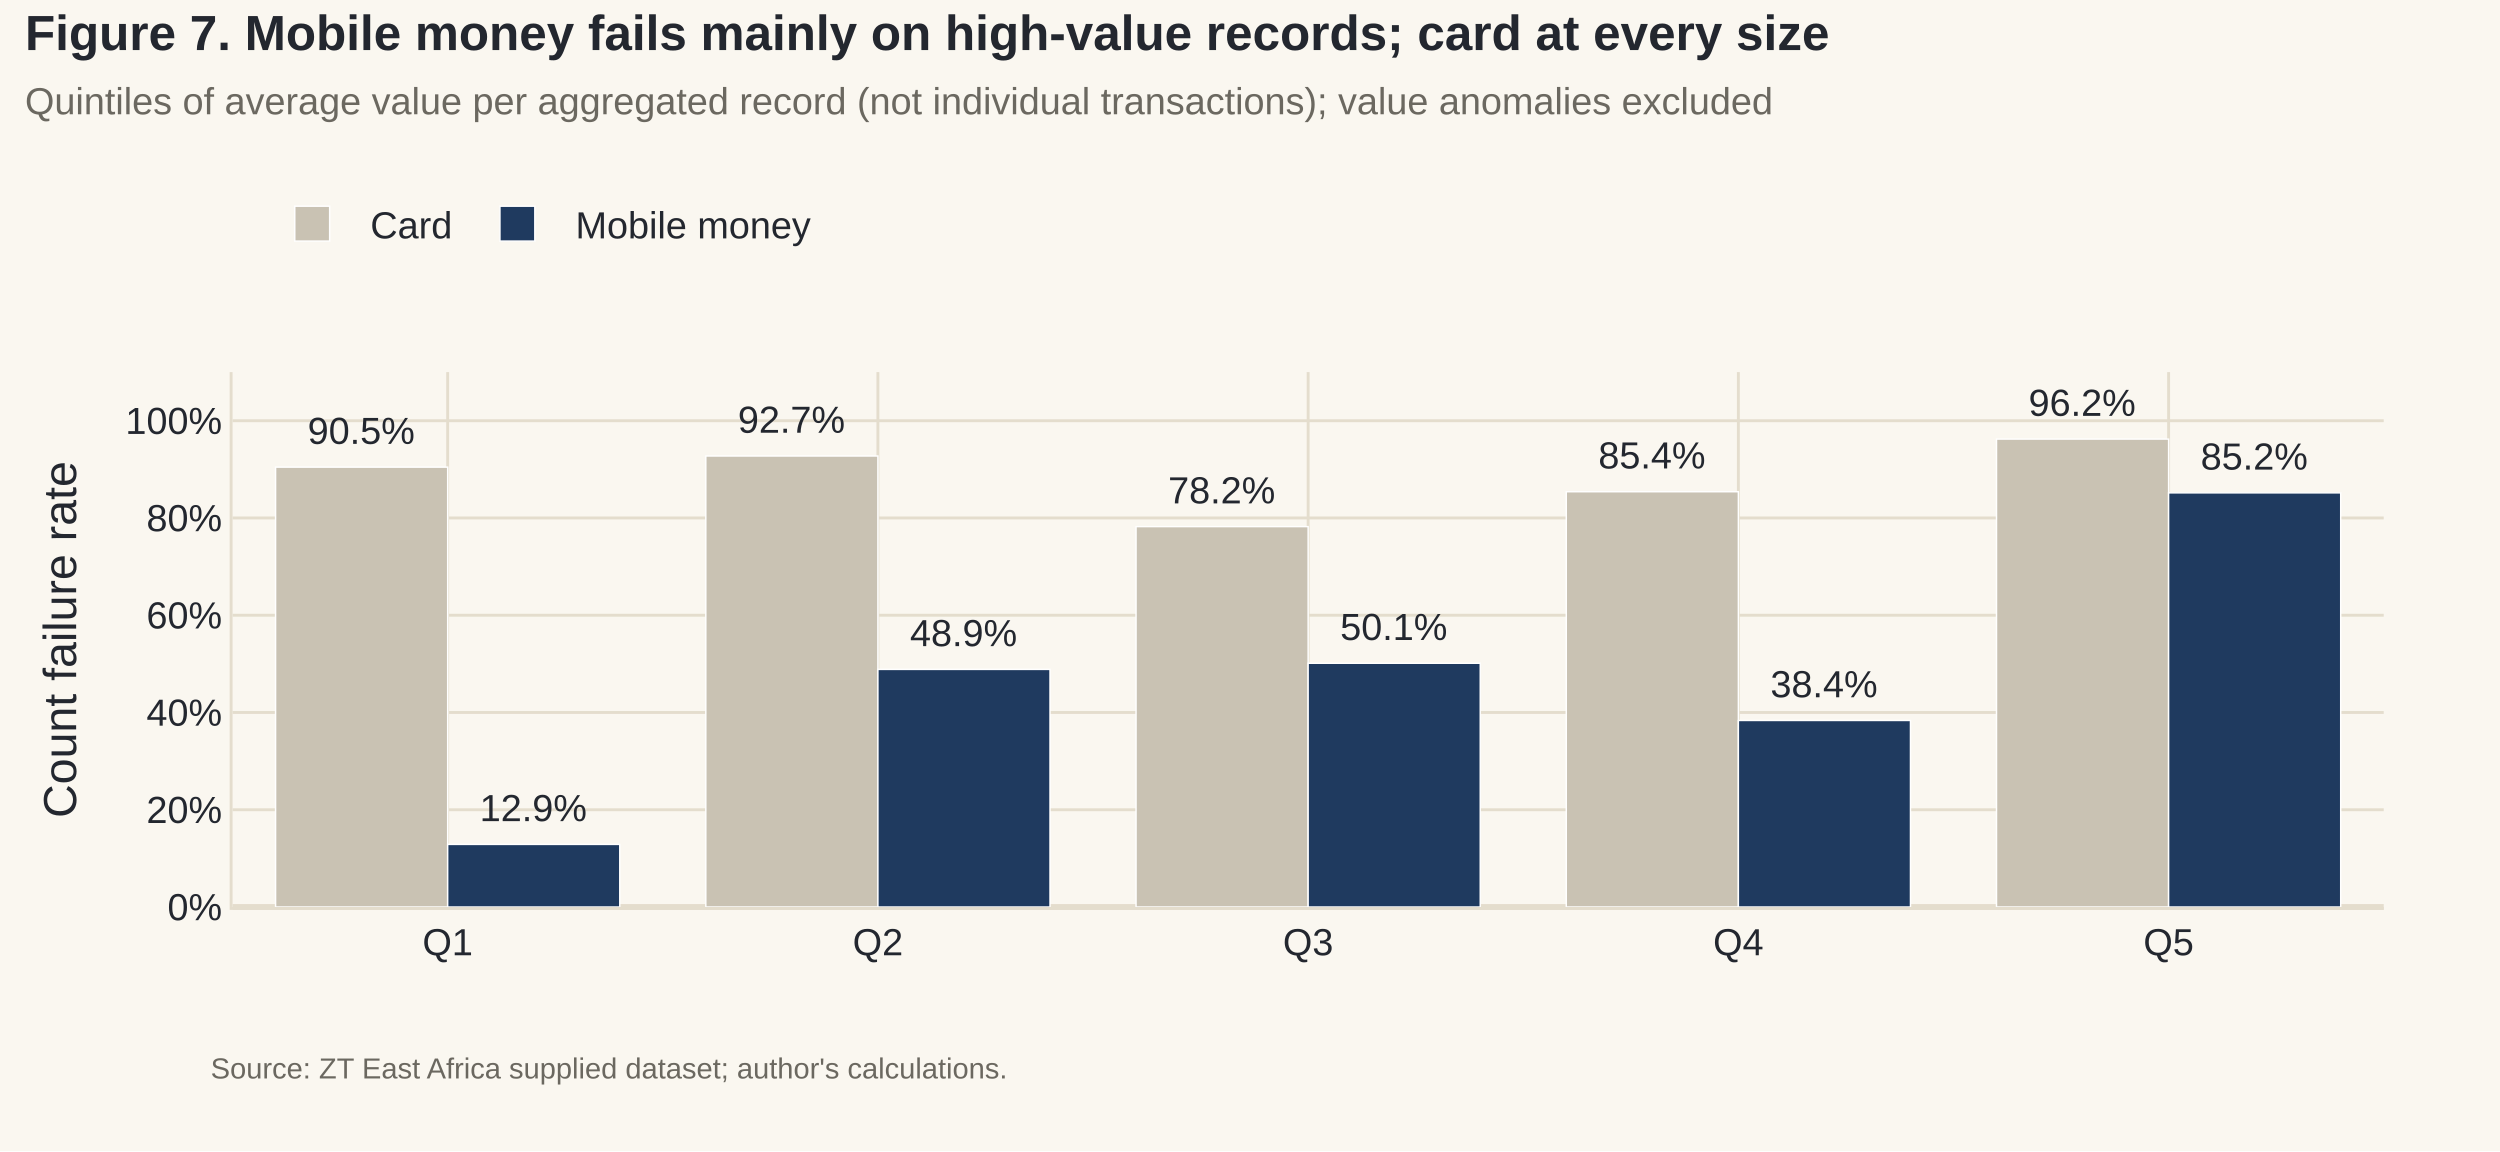
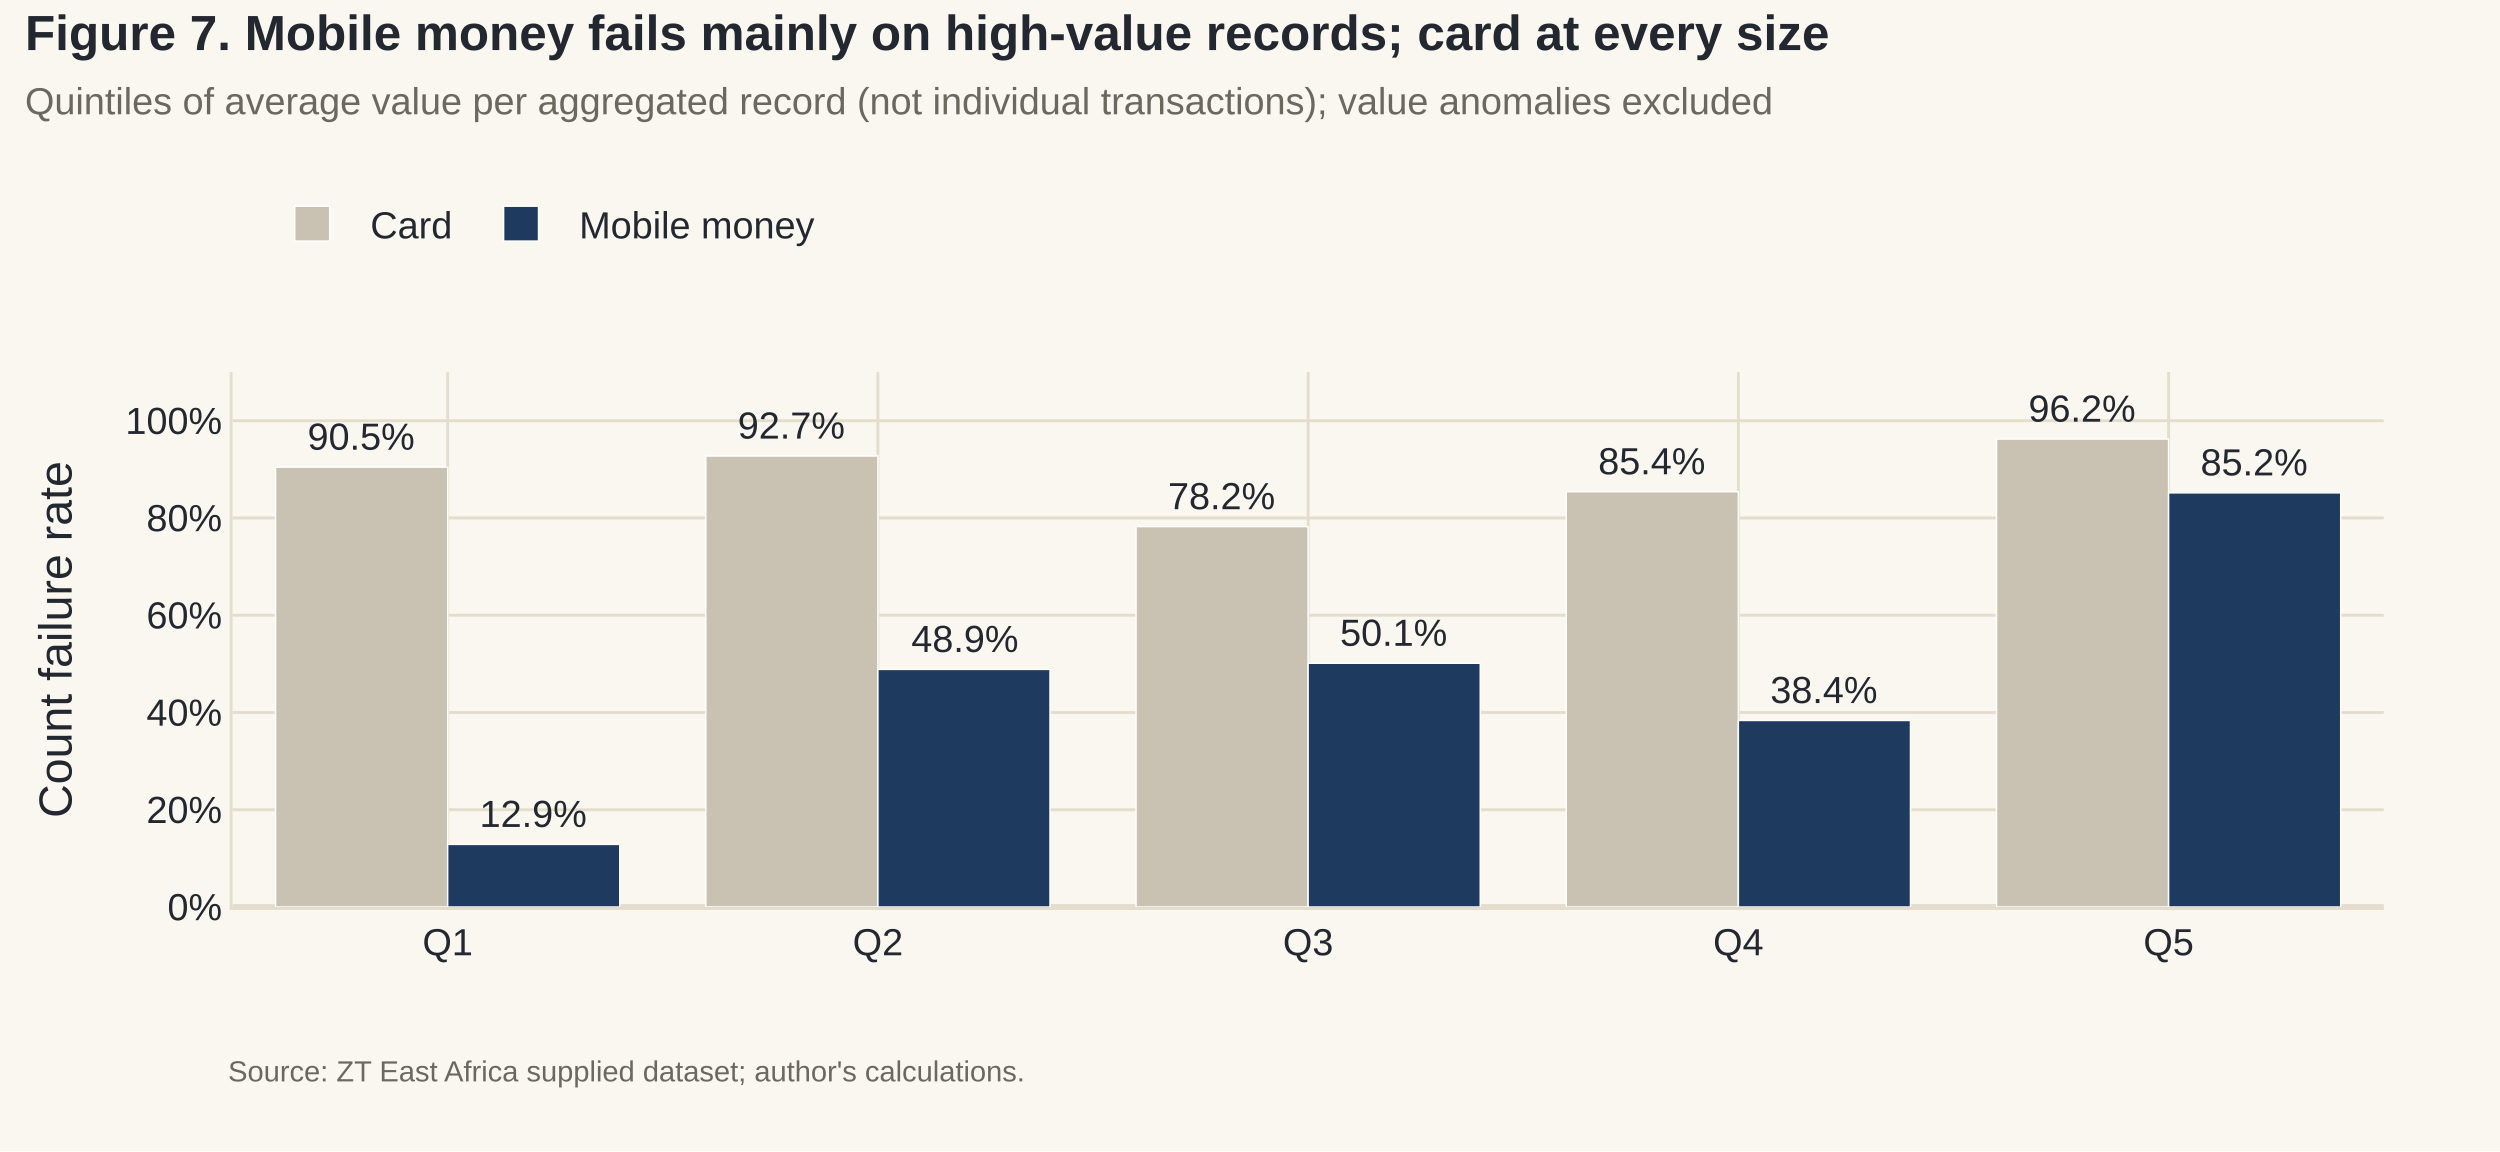
<svg xmlns="http://www.w3.org/2000/svg" class="main-svg" width="860" height="396" style="" viewBox="0 0 860 396">
  <rect x="0" y="0" width="860" height="396" style="fill: rgb(250, 247, 240); fill-opacity: 1;" />
-   <defs id="defs-480f1f">
+   <defs id="defs-a032b3">
    <g class="clips">
-       <clipPath id="clip480f1fxyplot" class="plotclip">
+       <clipPath id="clipa032b3xyplot" class="plotclip">
        <rect width="740" height="184" />
      </clipPath>
-       <clipPath class="axesclip" id="clip480f1fx">
+       <clipPath class="axesclip" id="clipa032b3x">
        <rect x="80" y="0" width="740" height="396" />
      </clipPath>
-       <clipPath class="axesclip" id="clip480f1fy">
+       <clipPath class="axesclip" id="clipa032b3y">
        <rect x="0" y="128" width="860" height="184" />
      </clipPath>
-       <clipPath class="axesclip" id="clip480f1fxy">
+       <clipPath class="axesclip" id="clipa032b3xy">
        <rect x="80" y="128" width="740" height="184" />
      </clipPath>
    </g>
    <g class="gradients" />
    <g class="patterns" />
  </defs>
  <g class="bglayer" />
  <g class="layer-below">
    <g class="imagelayer" />
    <g class="shapelayer" />
  </g>
  <g class="cartesianlayer">
    <g class="subplot xy">
      <g class="layer-subplot">
        <g class="shapelayer" />
        <g class="imagelayer" />
      </g>
      <g class="minor-gridlayer">
        <g class="x" />
        <g class="y" />
      </g>
      <g class="gridlayer">
        <g class="x">
          <path class="xgrid crisp" transform="translate(154,0)" d="M0,128v184" style="stroke: rgb(228, 221, 205); stroke-opacity: 1; stroke-width: 1px;" />
          <path class="xgrid crisp" transform="translate(302,0)" d="M0,128v184" style="stroke: rgb(228, 221, 205); stroke-opacity: 1; stroke-width: 1px;" />
          <path class="xgrid crisp" transform="translate(450,0)" d="M0,128v184" style="stroke: rgb(228, 221, 205); stroke-opacity: 1; stroke-width: 1px;" />
          <path class="xgrid crisp" transform="translate(598,0)" d="M0,128v184" style="stroke: rgb(228, 221, 205); stroke-opacity: 1; stroke-width: 1px;" />
          <path class="xgrid crisp" transform="translate(746,0)" d="M0,128v184" style="stroke: rgb(228, 221, 205); stroke-opacity: 1; stroke-width: 1px;" />
        </g>
        <g class="y">
          <path class="ygrid crisp" transform="translate(0,278.55)" d="M80,0h740" style="stroke: rgb(228, 221, 205); stroke-opacity: 1; stroke-width: 1px;" />
          <path class="ygrid crisp" transform="translate(0,245.09)" d="M80,0h740" style="stroke: rgb(228, 221, 205); stroke-opacity: 1; stroke-width: 1px;" />
          <path class="ygrid crisp" transform="translate(0,211.64)" d="M80,0h740" style="stroke: rgb(228, 221, 205); stroke-opacity: 1; stroke-width: 1px;" />
          <path class="ygrid crisp" transform="translate(0,178.18)" d="M80,0h740" style="stroke: rgb(228, 221, 205); stroke-opacity: 1; stroke-width: 1px;" />
          <path class="ygrid crisp" transform="translate(0,144.73)" d="M80,0h740" style="stroke: rgb(228, 221, 205); stroke-opacity: 1; stroke-width: 1px;" />
        </g>
      </g>
      <g class="zerolinelayer">
        <path class="yzl zl crisp" transform="translate(0,312)" d="M80,0h740" style="stroke: rgb(228, 221, 205); stroke-opacity: 1; stroke-width: 2px;" />
      </g>
      <g class="layer-between">
        <g class="shapelayer" />
        <g class="imagelayer" />
      </g>
      <path class="xlines-below" />
      <path class="ylines-below" />
      <g class="overlines-below" />
      <g class="xaxislayer-below" />
      <g class="yaxislayer-below" />
      <g class="overaxes-below" />
      <g class="overplot">
-         <g class="xy" transform="translate(80,128)" clip-path="url(#clip480f1fxyplot)">
+         <g class="xy" transform="translate(80,128)" clip-path="url(#clipa032b3xyplot)">
          <g class="barlayer mlayer">
            <g class="trace bars" style="opacity: 1;">
              <g class="points">
                <g class="point">
                  <path d="M14.8,184V32.7H74V184Z" style="vector-effect: none; opacity: 1; stroke-width: 0.5px; fill: rgb(201, 194, 179); fill-opacity: 1; stroke: rgb(255, 255, 255); stroke-opacity: 1;" />
-                   <text class="bartext bartext-outside" text-anchor="middle" data-notex="1" x="0" y="0" style="font-family: &quot;Source Sans 3&quot;, &quot;Source Sans Pro&quot;, &quot;Segoe UI&quot;, Arial, sans-serif; font-size: 13px; fill: rgb(35, 39, 47); fill-opacity: 1; white-space: pre;" transform="translate(44.26182,24.7)">90.5%</text>
+                   <text class="bartext bartext-outside" text-anchor="middle" data-notex="1" x="0" y="0" style="font-family: &quot;Source Sans 3&quot;, &quot;Source Sans Pro&quot;, &quot;Segoe UI&quot;, Arial, sans-serif; font-size: 13px; fill: rgb(35, 39, 47); fill-opacity: 1; white-space: pre;" transform="translate(44.22129,26.7)">90.5%</text>
                </g>
                <g class="point">
                  <path d="M162.8,184V28.87H222V184Z" style="vector-effect: none; opacity: 1; stroke-width: 0.5px; fill: rgb(201, 194, 179); fill-opacity: 1; stroke: rgb(255, 255, 255); stroke-opacity: 1;" />
-                   <text class="bartext bartext-outside" text-anchor="middle" data-notex="1" x="0" y="0" style="font-family: &quot;Source Sans 3&quot;, &quot;Source Sans Pro&quot;, &quot;Segoe UI&quot;, Arial, sans-serif; font-size: 13px; fill: rgb(35, 39, 47); fill-opacity: 1; white-space: pre;" transform="translate(192.2618,20.87)">92.7%</text>
+                   <text class="bartext bartext-outside" text-anchor="middle" data-notex="1" x="0" y="0" style="font-family: &quot;Source Sans 3&quot;, &quot;Source Sans Pro&quot;, &quot;Segoe UI&quot;, Arial, sans-serif; font-size: 13px; fill: rgb(35, 39, 47); fill-opacity: 1; white-space: pre;" transform="translate(192.2213,22.87)">92.7%</text>
                </g>
                <g class="point">
                  <path d="M310.8,184V53.16H370V184Z" style="vector-effect: none; opacity: 1; stroke-width: 0.5px; fill: rgb(201, 194, 179); fill-opacity: 1; stroke: rgb(255, 255, 255); stroke-opacity: 1;" />
-                   <text class="bartext bartext-outside" text-anchor="middle" data-notex="1" x="0" y="0" style="font-family: &quot;Source Sans 3&quot;, &quot;Source Sans Pro&quot;, &quot;Segoe UI&quot;, Arial, sans-serif; font-size: 13px; fill: rgb(35, 39, 47); fill-opacity: 1; white-space: pre;" transform="translate(340.2618,45.16)">78.2%</text>
+                   <text class="bartext bartext-outside" text-anchor="middle" data-notex="1" x="0" y="0" style="font-family: &quot;Source Sans 3&quot;, &quot;Source Sans Pro&quot;, &quot;Segoe UI&quot;, Arial, sans-serif; font-size: 13px; fill: rgb(35, 39, 47); fill-opacity: 1; white-space: pre;" transform="translate(340.2213,47.16)">78.2%</text>
                </g>
                <g class="point">
                  <path d="M458.8,184V41.15H518V184Z" style="vector-effect: none; opacity: 1; stroke-width: 0.5px; fill: rgb(201, 194, 179); fill-opacity: 1; stroke: rgb(255, 255, 255); stroke-opacity: 1;" />
-                   <text class="bartext bartext-outside" text-anchor="middle" data-notex="1" x="0" y="0" style="font-family: &quot;Source Sans 3&quot;, &quot;Source Sans Pro&quot;, &quot;Segoe UI&quot;, Arial, sans-serif; font-size: 13px; fill: rgb(35, 39, 47); fill-opacity: 1; white-space: pre;" transform="translate(488.2618,33.15)">85.4%</text>
+                   <text class="bartext bartext-outside" text-anchor="middle" data-notex="1" x="0" y="0" style="font-family: &quot;Source Sans 3&quot;, &quot;Source Sans Pro&quot;, &quot;Segoe UI&quot;, Arial, sans-serif; font-size: 13px; fill: rgb(35, 39, 47); fill-opacity: 1; white-space: pre;" transform="translate(488.2213,35.15)">85.4%</text>
                </g>
                <g class="point">
                  <path d="M606.8,184V23.05H666V184Z" style="vector-effect: none; opacity: 1; stroke-width: 0.5px; fill: rgb(201, 194, 179); fill-opacity: 1; stroke: rgb(255, 255, 255); stroke-opacity: 1;" />
-                   <text class="bartext bartext-outside" text-anchor="middle" data-notex="1" x="0" y="0" style="font-family: &quot;Source Sans 3&quot;, &quot;Source Sans Pro&quot;, &quot;Segoe UI&quot;, Arial, sans-serif; font-size: 13px; fill: rgb(35, 39, 47); fill-opacity: 1; white-space: pre;" transform="translate(636.2618,15.05)">96.2%</text>
+                   <text class="bartext bartext-outside" text-anchor="middle" data-notex="1" x="0" y="0" style="font-family: &quot;Source Sans 3&quot;, &quot;Source Sans Pro&quot;, &quot;Segoe UI&quot;, Arial, sans-serif; font-size: 13px; fill: rgb(35, 39, 47); fill-opacity: 1; white-space: pre;" transform="translate(636.2213,17.05)">96.2%</text>
                </g>
              </g>
            </g>
            <g class="trace bars" style="opacity: 1;">
              <g class="points">
                <g class="point">
                  <path d="M74,184V162.47H133.2V184Z" style="vector-effect: none; opacity: 1; stroke-width: 0.5px; fill: rgb(31, 58, 95); fill-opacity: 1; stroke: rgb(255, 255, 255); stroke-opacity: 1;" />
-                   <text class="bartext bartext-outside" text-anchor="middle" data-notex="1" x="0" y="0" style="font-family: &quot;Source Sans 3&quot;, &quot;Source Sans Pro&quot;, &quot;Segoe UI&quot;, Arial, sans-serif; font-size: 13px; fill: rgb(35, 39, 47); fill-opacity: 1; white-space: pre;" transform="translate(103.4618,154.47)">12.9%</text>
+                   <text class="bartext bartext-outside" text-anchor="middle" data-notex="1" x="0" y="0" style="font-family: &quot;Source Sans 3&quot;, &quot;Source Sans Pro&quot;, &quot;Segoe UI&quot;, Arial, sans-serif; font-size: 13px; fill: rgb(35, 39, 47); fill-opacity: 1; white-space: pre;" transform="translate(103.4213,156.47)">12.9%</text>
                </g>
                <g class="point">
                  <path d="M222,184V102.28H281.2V184Z" style="vector-effect: none; opacity: 1; stroke-width: 0.5px; fill: rgb(31, 58, 95); fill-opacity: 1; stroke: rgb(255, 255, 255); stroke-opacity: 1;" />
-                   <text class="bartext bartext-outside" text-anchor="middle" data-notex="1" x="0" y="0" style="font-family: &quot;Source Sans 3&quot;, &quot;Source Sans Pro&quot;, &quot;Segoe UI&quot;, Arial, sans-serif; font-size: 13px; fill: rgb(35, 39, 47); fill-opacity: 1; white-space: pre;" transform="translate(251.4618,94.28)">48.9%</text>
+                   <text class="bartext bartext-outside" text-anchor="middle" data-notex="1" x="0" y="0" style="font-family: &quot;Source Sans 3&quot;, &quot;Source Sans Pro&quot;, &quot;Segoe UI&quot;, Arial, sans-serif; font-size: 13px; fill: rgb(35, 39, 47); fill-opacity: 1; white-space: pre;" transform="translate(251.9213,96.28)">48.9%</text>
                </g>
                <g class="point">
                  <path d="M370,184V100.16H429.2V184Z" style="vector-effect: none; opacity: 1; stroke-width: 0.5px; fill: rgb(31, 58, 95); fill-opacity: 1; stroke: rgb(255, 255, 255); stroke-opacity: 1;" />
-                   <text class="bartext bartext-outside" text-anchor="middle" data-notex="1" x="0" y="0" style="font-family: &quot;Source Sans 3&quot;, &quot;Source Sans Pro&quot;, &quot;Segoe UI&quot;, Arial, sans-serif; font-size: 13px; fill: rgb(35, 39, 47); fill-opacity: 1; white-space: pre;" transform="translate(399.4618,92.16)">50.1%</text>
+                   <text class="bartext bartext-outside" text-anchor="middle" data-notex="1" x="0" y="0" style="font-family: &quot;Source Sans 3&quot;, &quot;Source Sans Pro&quot;, &quot;Segoe UI&quot;, Arial, sans-serif; font-size: 13px; fill: rgb(35, 39, 47); fill-opacity: 1; white-space: pre;" transform="translate(399.4213,94.16)">50.1%</text>
                </g>
                <g class="point">
                  <path d="M518,184V119.85H577.2V184Z" style="vector-effect: none; opacity: 1; stroke-width: 0.5px; fill: rgb(31, 58, 95); fill-opacity: 1; stroke: rgb(255, 255, 255); stroke-opacity: 1;" />
-                   <text class="bartext bartext-outside" text-anchor="middle" data-notex="1" x="0" y="0" style="font-family: &quot;Source Sans 3&quot;, &quot;Source Sans Pro&quot;, &quot;Segoe UI&quot;, Arial, sans-serif; font-size: 13px; fill: rgb(35, 39, 47); fill-opacity: 1; white-space: pre;" transform="translate(547.4618,111.85)">38.4%</text>
+                   <text class="bartext bartext-outside" text-anchor="middle" data-notex="1" x="0" y="0" style="font-family: &quot;Source Sans 3&quot;, &quot;Source Sans Pro&quot;, &quot;Segoe UI&quot;, Arial, sans-serif; font-size: 13px; fill: rgb(35, 39, 47); fill-opacity: 1; white-space: pre;" transform="translate(547.4213,113.85)">38.4%</text>
                </g>
                <g class="point">
                  <path d="M666,184V41.54H725.2V184Z" style="vector-effect: none; opacity: 1; stroke-width: 0.5px; fill: rgb(31, 58, 95); fill-opacity: 1; stroke: rgb(255, 255, 255); stroke-opacity: 1;" />
-                   <text class="bartext bartext-outside" text-anchor="middle" data-notex="1" x="0" y="0" style="font-family: &quot;Source Sans 3&quot;, &quot;Source Sans Pro&quot;, &quot;Segoe UI&quot;, Arial, sans-serif; font-size: 13px; fill: rgb(35, 39, 47); fill-opacity: 1; white-space: pre;" transform="translate(695.4618,33.54)">85.2%</text>
+                   <text class="bartext bartext-outside" text-anchor="middle" data-notex="1" x="0" y="0" style="font-family: &quot;Source Sans 3&quot;, &quot;Source Sans Pro&quot;, &quot;Segoe UI&quot;, Arial, sans-serif; font-size: 13px; fill: rgb(35, 39, 47); fill-opacity: 1; white-space: pre;" transform="translate(695.4213,35.54)">85.2%</text>
                </g>
              </g>
            </g>
          </g>
        </g>
      </g>
      <g class="zerolinelayer-above" />
      <path class="xlines-above crisp" d="M79,312.5H820" style="fill: none; stroke-width: 1px; stroke: rgb(228, 221, 205); stroke-opacity: 1;" />
      <path class="ylines-above crisp" d="M79.5,128V312" style="fill: none; stroke-width: 1px; stroke: rgb(228, 221, 205); stroke-opacity: 1;" />
      <g class="overlines-above" />
      <g class="xaxislayer-above">
        <g class="xtick">
          <text text-anchor="middle" x="0" y="328.6" transform="translate(154,0)" style="font-family: &quot;Source Sans 3&quot;, &quot;Source Sans Pro&quot;, &quot;Segoe UI&quot;, Arial, sans-serif; font-size: 13px; fill: rgb(35, 39, 47); fill-opacity: 1; white-space: pre;">Q1</text>
        </g>
        <g class="xtick">
          <text text-anchor="middle" x="0" y="328.6" transform="translate(302,0)" style="font-family: &quot;Source Sans 3&quot;, &quot;Source Sans Pro&quot;, &quot;Segoe UI&quot;, Arial, sans-serif; font-size: 13px; fill: rgb(35, 39, 47); fill-opacity: 1; white-space: pre;">Q2</text>
        </g>
        <g class="xtick">
          <text text-anchor="middle" x="0" y="328.6" transform="translate(450,0)" style="font-family: &quot;Source Sans 3&quot;, &quot;Source Sans Pro&quot;, &quot;Segoe UI&quot;, Arial, sans-serif; font-size: 13px; fill: rgb(35, 39, 47); fill-opacity: 1; white-space: pre;">Q3</text>
        </g>
        <g class="xtick">
          <text text-anchor="middle" x="0" y="328.6" transform="translate(598,0)" style="font-family: &quot;Source Sans 3&quot;, &quot;Source Sans Pro&quot;, &quot;Segoe UI&quot;, Arial, sans-serif; font-size: 13px; fill: rgb(35, 39, 47); fill-opacity: 1; white-space: pre;">Q4</text>
        </g>
        <g class="xtick">
          <text text-anchor="middle" x="0" y="328.6" transform="translate(746,0)" style="font-family: &quot;Source Sans 3&quot;, &quot;Source Sans Pro&quot;, &quot;Segoe UI&quot;, Arial, sans-serif; font-size: 13px; fill: rgb(35, 39, 47); fill-opacity: 1; white-space: pre;">Q5</text>
        </g>
      </g>
      <g class="yaxislayer-above">
        <g class="ytick">
          <text text-anchor="end" x="76.4" y="4.55" transform="translate(0,312)" style="font-family: &quot;Source Sans 3&quot;, &quot;Source Sans Pro&quot;, &quot;Segoe UI&quot;, Arial, sans-serif; font-size: 13px; fill: rgb(35, 39, 47); fill-opacity: 1; white-space: pre;">0%</text>
        </g>
        <g class="ytick">
          <text text-anchor="end" x="76.4" y="4.55" style="font-family: &quot;Source Sans 3&quot;, &quot;Source Sans Pro&quot;, &quot;Segoe UI&quot;, Arial, sans-serif; font-size: 13px; fill: rgb(35, 39, 47); fill-opacity: 1; white-space: pre;" transform="translate(0,278.55)">20%</text>
        </g>
        <g class="ytick">
          <text text-anchor="end" x="76.4" y="4.55" style="font-family: &quot;Source Sans 3&quot;, &quot;Source Sans Pro&quot;, &quot;Segoe UI&quot;, Arial, sans-serif; font-size: 13px; fill: rgb(35, 39, 47); fill-opacity: 1; white-space: pre;" transform="translate(0,245.09)">40%</text>
        </g>
        <g class="ytick">
          <text text-anchor="end" x="76.4" y="4.55" style="font-family: &quot;Source Sans 3&quot;, &quot;Source Sans Pro&quot;, &quot;Segoe UI&quot;, Arial, sans-serif; font-size: 13px; fill: rgb(35, 39, 47); fill-opacity: 1; white-space: pre;" transform="translate(0,211.64)">60%</text>
        </g>
        <g class="ytick">
          <text text-anchor="end" x="76.4" y="4.55" style="font-family: &quot;Source Sans 3&quot;, &quot;Source Sans Pro&quot;, &quot;Segoe UI&quot;, Arial, sans-serif; font-size: 13px; fill: rgb(35, 39, 47); fill-opacity: 1; white-space: pre;" transform="translate(0,178.18)">80%</text>
        </g>
        <g class="ytick">
          <text text-anchor="end" x="76.4" y="4.55" style="font-family: &quot;Source Sans 3&quot;, &quot;Source Sans Pro&quot;, &quot;Segoe UI&quot;, Arial, sans-serif; font-size: 13px; fill: rgb(35, 39, 47); fill-opacity: 1; white-space: pre;" transform="translate(0,144.73)">100%</text>
        </g>
      </g>
      <g class="overaxes-above" />
    </g>
  </g>
  <g class="polarlayer" />
  <g class="smithlayer" />
  <g class="ternarylayer" />
  <g class="geolayer" />
  <g class="funnelarealayer" />
  <g class="pielayer" />
  <g class="iciclelayer" />
  <g class="treemaplayer" />
  <g class="sunburstlayer" />
  <g class="glimages" />
-   <defs id="topdefs-480f1f">
+   <defs id="topdefs-a032b3">
    <g class="clips" />
-     <clipPath id="legend480f1f">
-       <rect width="193" height="30" x="0" y="0" />
+     <clipPath id="legenda032b3">
+       <rect width="201" height="30" x="0" y="0" />
    </clipPath>
  </defs>
  <g class="layer-above">
    <g class="imagelayer" />
    <g class="shapelayer" />
  </g>
  <g class="infolayer">
    <g class="legend" pointer-events="all" transform="translate(87.4,61.98261)">
-       <rect class="bg" shape-rendering="crispEdges" style="stroke: rgb(68, 68, 68); stroke-opacity: 1; fill: rgb(250, 247, 240); fill-opacity: 1; stroke-width: 0px;" width="193" height="30" x="0" y="0" />
-       <g class="scrollbox" transform="" clip-path="url(#legend480f1f)">
+       <rect class="bg" shape-rendering="crispEdges" style="stroke: rgb(68, 68, 68); stroke-opacity: 1; fill: rgb(250, 247, 240); fill-opacity: 1; stroke-width: 0px;" width="201" height="30" x="0" y="0" />
+       <g class="scrollbox" transform="" clip-path="url(#legenda032b3)">
        <g class="groups">
          <g class="traces" transform="translate(0,14.95)" style="opacity: 1;">
            <text class="legendtext" text-anchor="start" x="40" y="5.07" style="font-family: &quot;Source Sans 3&quot;, &quot;Source Sans Pro&quot;, &quot;Segoe UI&quot;, Arial, sans-serif; font-size: 13px; fill: rgb(35, 39, 47); fill-opacity: 1; white-space: pre;">Card</text>
            <g class="layers" style="opacity: 1;">
              <g class="legendfill" />
              <g class="legendlines" />
              <g class="legendsymbols">
                <g class="legendpoints">
                  <path class="legendundefined" d="M6,6H-6V-6H6Z" transform="translate(20,0)" style="stroke-width: 0.5px; fill: rgb(201, 194, 179); fill-opacity: 1; stroke: rgb(255, 255, 255); stroke-opacity: 1;" />
                </g>
              </g>
            </g>
-             <rect class="legendtoggle" x="0" y="-9.95" width="68.078" height="19.9" style="fill: rgb(0, 0, 0); fill-opacity: 0;" />
+             <rect class="legendtoggle" x="0" y="-9.95" width="69.344" height="19.9" style="fill: rgb(0, 0, 0); fill-opacity: 0;" />
          </g>
-           <g class="traces" transform="translate(70.57812,14.95)" style="opacity: 1;">
+           <g class="traces" transform="translate(71.84375,14.95)" style="opacity: 1;">
            <text class="legendtext" text-anchor="start" x="40" y="5.07" style="font-family: &quot;Source Sans 3&quot;, &quot;Source Sans Pro&quot;, &quot;Segoe UI&quot;, Arial, sans-serif; font-size: 13px; fill: rgb(35, 39, 47); fill-opacity: 1; white-space: pre;">Mobile money</text>
            <g class="layers" style="opacity: 1;">
              <g class="legendfill" />
              <g class="legendlines" />
              <g class="legendsymbols">
                <g class="legendpoints">
                  <path class="legendundefined" d="M6,6H-6V-6H6Z" transform="translate(20,0)" style="stroke-width: 0.5px; fill: rgb(31, 58, 95); fill-opacity: 1; stroke: rgb(255, 255, 255); stroke-opacity: 1;" />
                </g>
              </g>
            </g>
-             <rect class="legendtoggle" x="0" y="-9.95" width="119.281" height="19.9" style="fill: rgb(0, 0, 0); fill-opacity: 0;" />
+             <rect class="legendtoggle" x="0" y="-9.95" width="126.059" height="19.9" style="fill: rgb(0, 0, 0); fill-opacity: 0;" />
          </g>
        </g>
      </g>
      <rect class="scrollbar" rx="20" ry="3" width="0" height="0" style="fill: rgb(128, 139, 164); fill-opacity: 1;" x="0" y="0" />
    </g>
    <g class="g-gtitle">
      <text class="gtitle" x="8.6" y="17.217" text-anchor="start" dy="0.7em" style="opacity: 1; font-family: &quot;Source Sans 3&quot;, &quot;Source Sans Pro&quot;, &quot;Segoe UI&quot;, Arial, sans-serif; font-size: 17px; fill: rgb(35, 39, 47); fill-opacity: 1; white-space: pre;">
        <tspan class="line" dy="0em" x="8.6" y="17.217">
          <tspan style="font-weight:bold">Figure 7. Mobile money fails mainly on high-value records; card at every size</tspan>
        </tspan>
        <tspan class="line" dy="1.3em" x="8.6" y="17.217">
          <tspan style="font-size:13px; fill:#6B6860">Quintiles of average value per aggregated record (not individual transactions); value anomalies excluded</tspan>
        </tspan>
      </text>
    </g>
    <g class="g-xtitle" />
    <g class="g-ytitle">
-       <text class="ytitle" transform="rotate(-90,26.19102,220)" x="26.191" y="220" text-anchor="middle" style="opacity: 1; font-family: &quot;Source Sans 3&quot;, &quot;Source Sans Pro&quot;, &quot;Segoe UI&quot;, Arial, sans-serif; font-size: 16px; fill: rgb(35, 39, 47); fill-opacity: 1; white-space: pre;">Count failure rate</text>
+       <text class="ytitle" transform="rotate(-90,24.62852,220)" x="24.629" y="220" text-anchor="middle" style="opacity: 1; font-family: &quot;Source Sans 3&quot;, &quot;Source Sans Pro&quot;, &quot;Segoe UI&quot;, Arial, sans-serif; font-size: 16px; fill: rgb(35, 39, 47); fill-opacity: 1; white-space: pre;">Count failure rate</text>
    </g>
    <g class="annotation" data-index="0" style="opacity: 1;">
-       <g class="annotation-text-g" transform="rotate(0,209.5,368.4839)">
+       <g class="annotation-text-g" transform="rotate(0,215.5,368.4839)">
        <g class="cursor-pointer" transform="translate(80,359)">
-           <rect class="bg" x="0.5" y="0.5" width="258" height="17" style="stroke-width: 1px; stroke: rgb(0, 0, 0); stroke-opacity: 0; fill: rgb(0, 0, 0); fill-opacity: 0;" />
-           <text class="annotation-text" text-anchor="middle" x="129.516" y="12" style="font-family: &quot;Source Sans 3&quot;, &quot;Source Sans Pro&quot;, &quot;Segoe UI&quot;, Arial, sans-serif; font-size: 10px; fill: rgb(107, 104, 96); fill-opacity: 1; white-space: pre;">Source: ZT East Africa supplied dataset; author's calculations.</text>
+           <rect class="bg" x="0.5" y="0.5" width="270" height="17" style="stroke-width: 1px; stroke: rgb(0, 0, 0); stroke-opacity: 0; fill: rgb(0, 0, 0); fill-opacity: 0;" />
+           <text class="annotation-text" text-anchor="middle" x="135.516" y="13" style="font-family: &quot;Source Sans 3&quot;, &quot;Source Sans Pro&quot;, &quot;Segoe UI&quot;, Arial, sans-serif; font-size: 10px; fill: rgb(107, 104, 96); fill-opacity: 1; white-space: pre;">Source: ZT East Africa supplied dataset; author's calculations.</text>
        </g>
      </g>
    </g>
  </g>
</svg>
